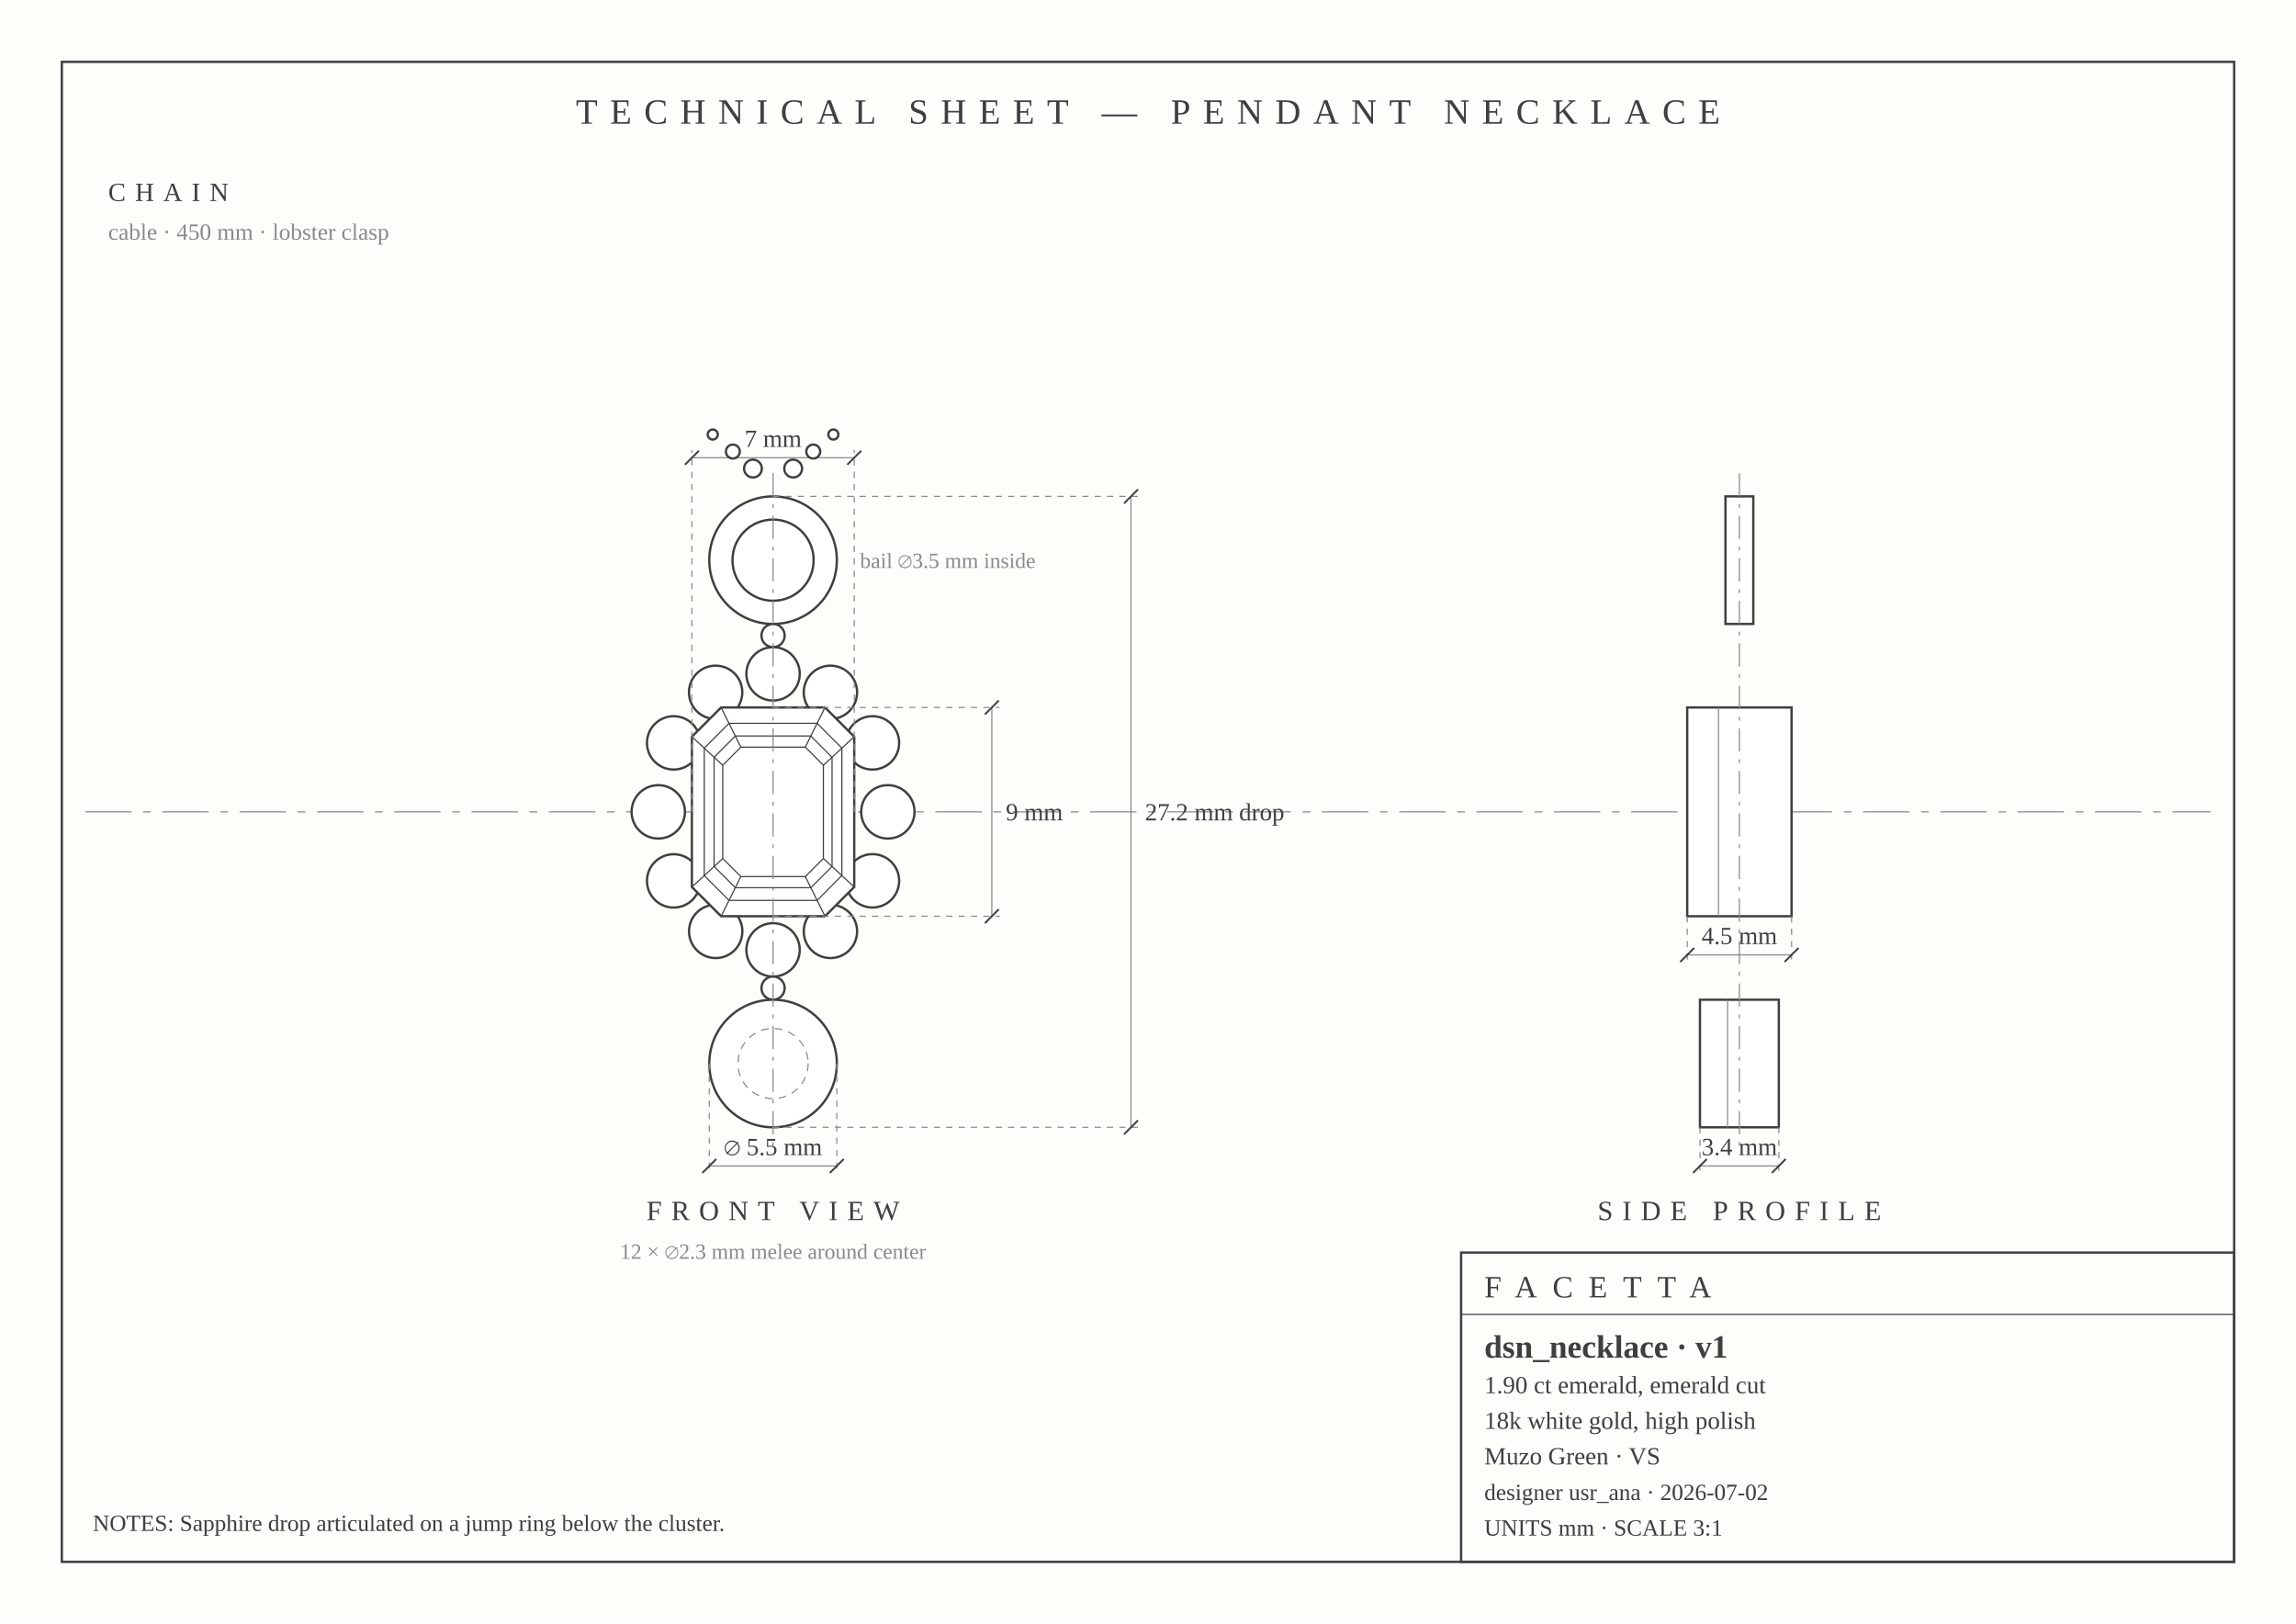
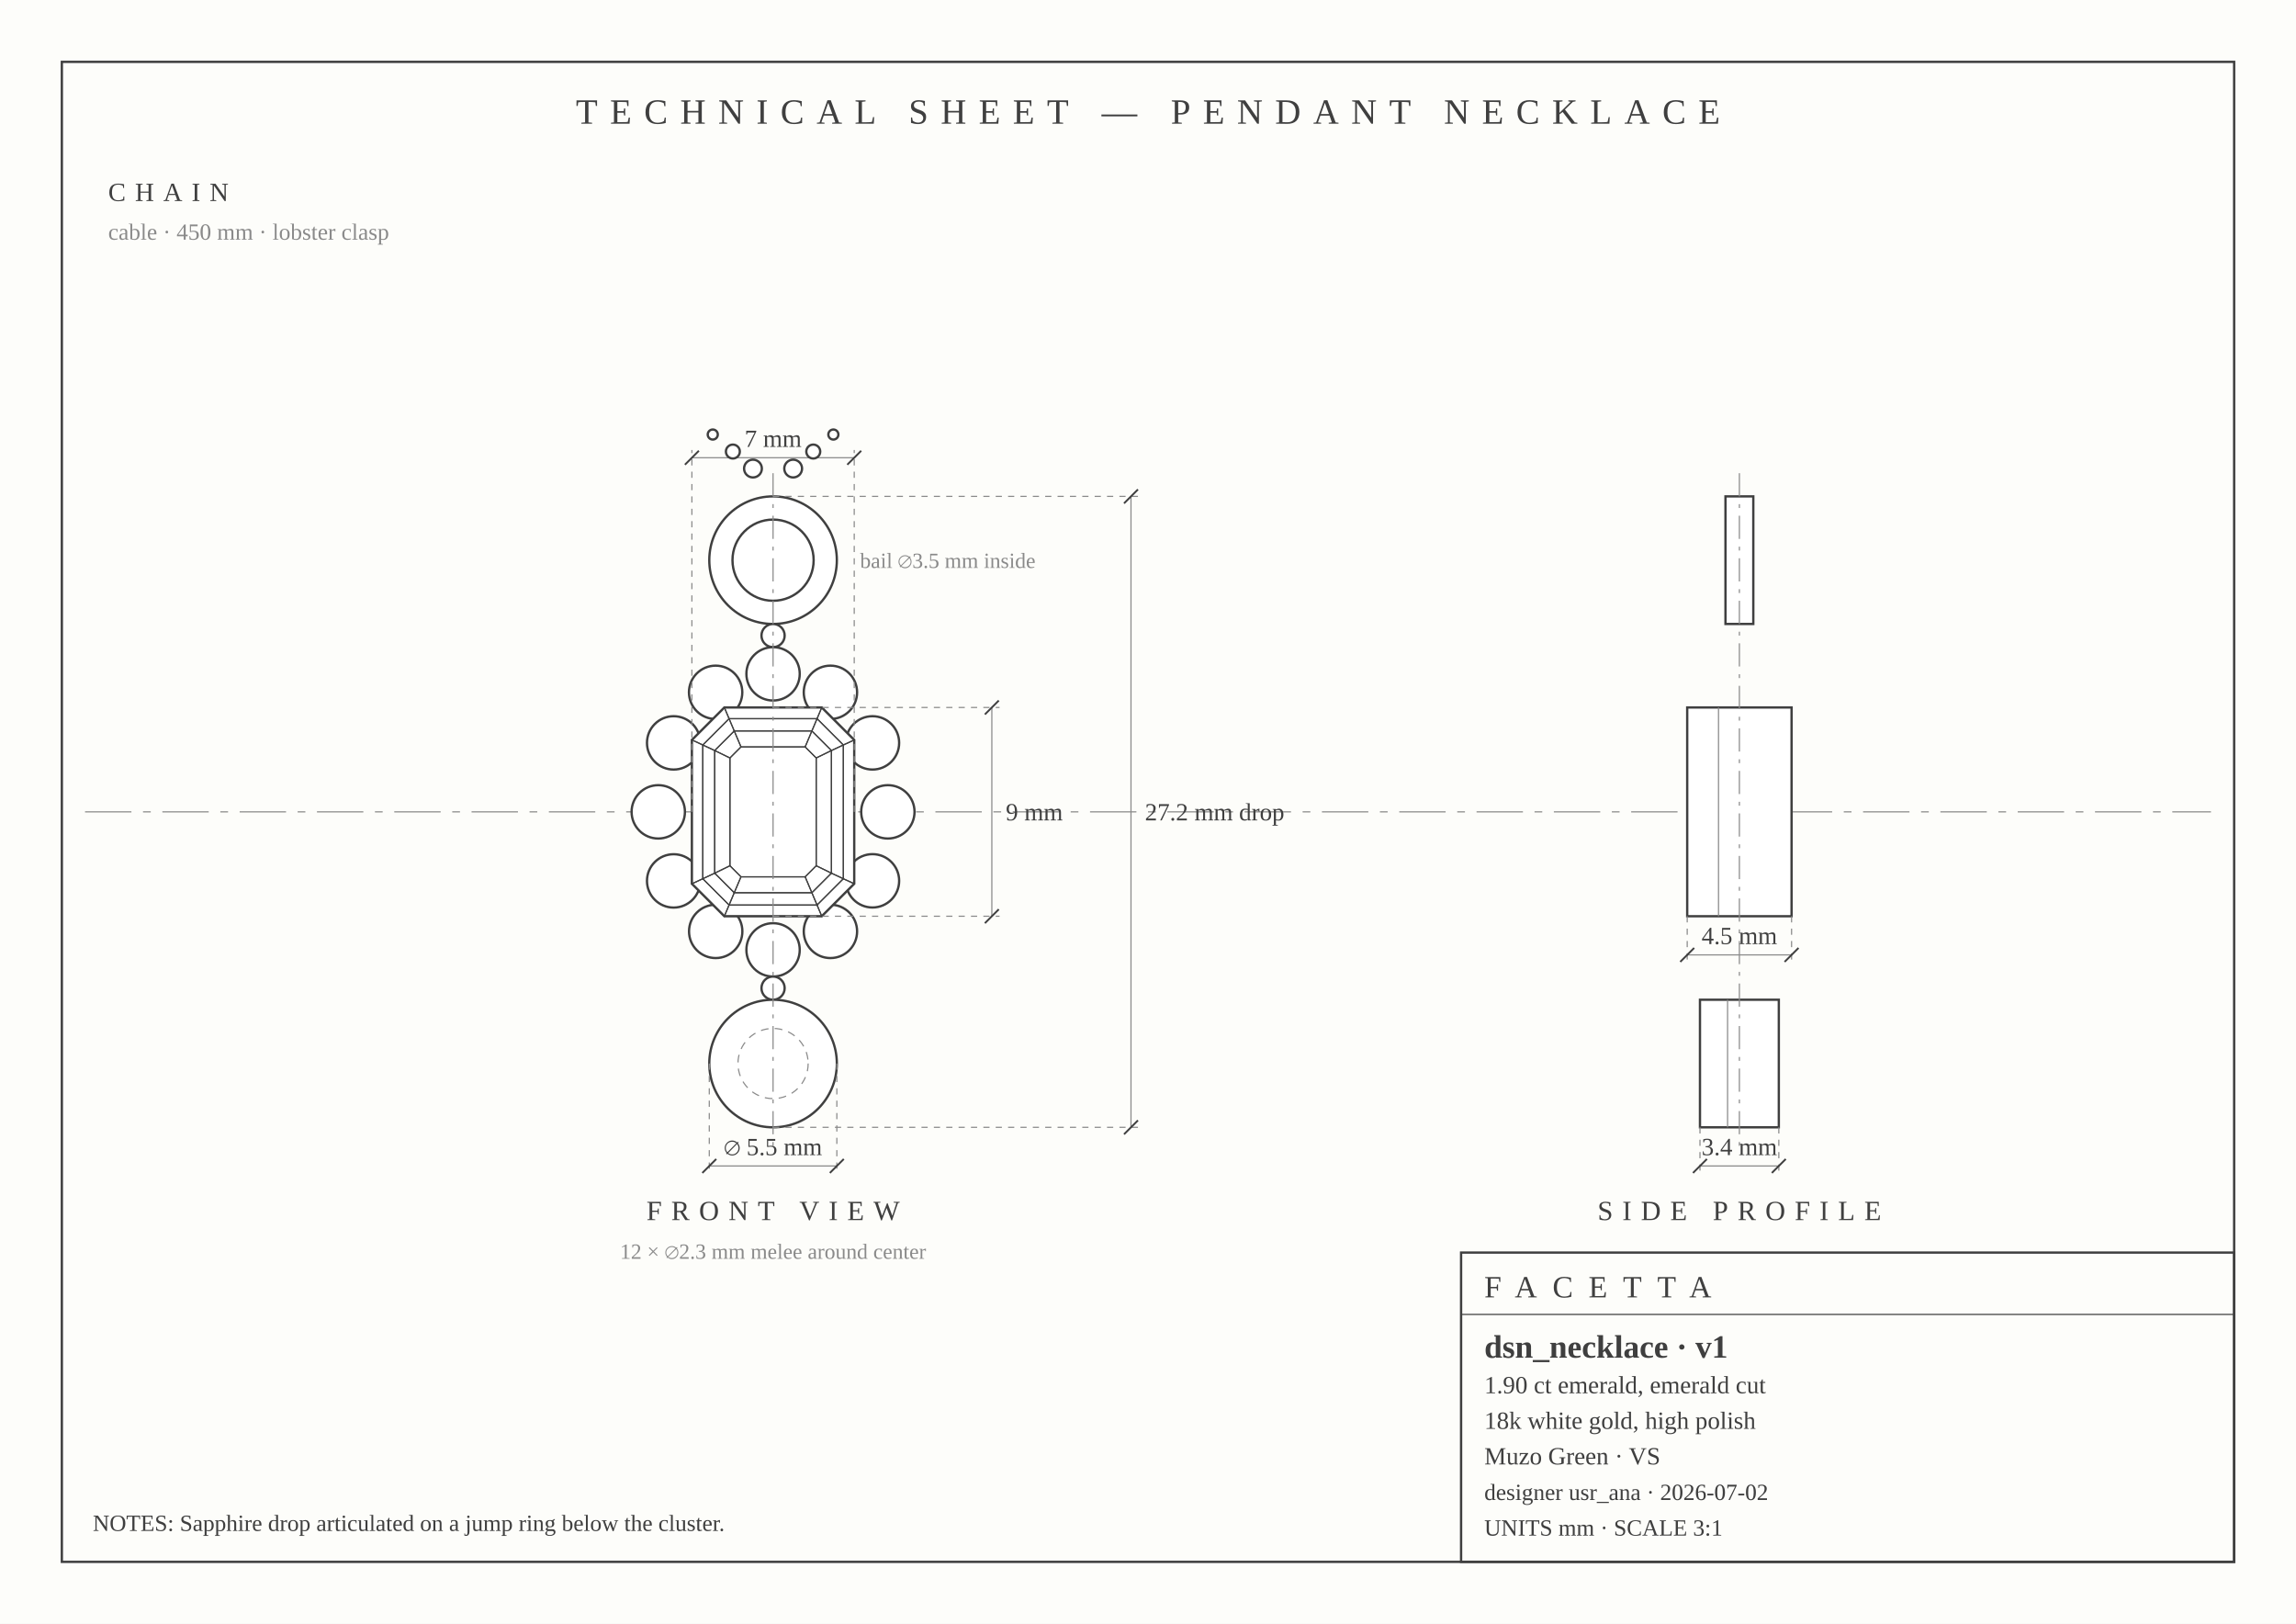
<svg xmlns="http://www.w3.org/2000/svg" viewBox="0 0 297 210" width="297mm" height="210mm" font-family="Georgia, 'Times New Roman', serif">
  <defs>
    <pattern id="hatch" width="1.4" height="1.4" patternTransform="rotate(45)" patternUnits="userSpaceOnUse">
      <line x1="0" y1="0" x2="0" y2="1.4" stroke="#8a8a8a" stroke-width="0.12" />
    </pattern>
  </defs>
  <rect x="0" y="0" width="297" height="210" fill="#fdfdfa" />
  <rect x="8" y="8" width="281" height="194" fill="none" stroke="#3f3f3f" stroke-width="0.3" />
  <text x="148.50" y="16.00" font-family="Georgia, 'Times New Roman', serif" font-size="4.6" fill="#3f3f3f" text-anchor="middle" letter-spacing="1.6">TECHNICAL SHEET — PENDANT NECKLACE</text>
  <line x1="11.00" y1="105.00" x2="286.00" y2="105.00" stroke="#8a8a8a" stroke-width="0.15" stroke-dasharray="6 1.5 1 1.5" />
  <circle cx="100.00" cy="72.45" r="8.25" fill="#ffffff" stroke="#3f3f3f" stroke-width="0.3" />
  <circle cx="100.00" cy="72.45" r="5.25" fill="#ffffff" stroke="#3f3f3f" stroke-width="0.3" />
  <circle cx="100.00" cy="82.20" r="1.50" fill="#ffffff" stroke="#3f3f3f" stroke-width="0.3" />
  <circle cx="100.00" cy="87.15" r="3.45" fill="#ffffff" stroke="#3f3f3f" stroke-width="0.3" />
  <circle cx="107.42" cy="89.54" r="3.45" fill="#ffffff" stroke="#3f3f3f" stroke-width="0.3" />
  <circle cx="112.86" cy="96.08" r="3.45" fill="#ffffff" stroke="#3f3f3f" stroke-width="0.3" />
  <circle cx="114.85" cy="105.00" r="3.45" fill="#ffffff" stroke="#3f3f3f" stroke-width="0.3" />
  <circle cx="112.86" cy="113.92" r="3.45" fill="#ffffff" stroke="#3f3f3f" stroke-width="0.3" />
  <circle cx="107.42" cy="120.46" r="3.45" fill="#ffffff" stroke="#3f3f3f" stroke-width="0.3" />
  <circle cx="100.00" cy="122.85" r="3.45" fill="#ffffff" stroke="#3f3f3f" stroke-width="0.3" />
  <circle cx="92.58" cy="120.46" r="3.45" fill="#ffffff" stroke="#3f3f3f" stroke-width="0.3" />
  <circle cx="87.14" cy="113.93" r="3.45" fill="#ffffff" stroke="#3f3f3f" stroke-width="0.3" />
  <circle cx="85.15" cy="105.00" r="3.45" fill="#ffffff" stroke="#3f3f3f" stroke-width="0.3" />
  <circle cx="87.14" cy="96.08" r="3.45" fill="#ffffff" stroke="#3f3f3f" stroke-width="0.3" />
  <circle cx="92.57" cy="89.54" r="3.45" fill="#ffffff" stroke="#3f3f3f" stroke-width="0.3" />
-   <polygon points="93.28,91.50 106.72,91.50 110.50,95.28 110.50,114.72 106.72,118.50 93.28,118.50 89.50,114.72 89.50,95.28" fill="#ffffff" stroke="#3f3f3f" stroke-width="0.3" />
-   <polygon points="94.30,93.55 105.70,93.55 108.90,96.76 108.90,113.24 105.70,116.45 94.30,116.45 91.10,113.24 91.10,96.76" fill="none" stroke="#3f3f3f" stroke-width="0.15" />
-   <polygon points="95.12,95.19 104.88,95.19 107.63,97.94 107.63,112.06 104.88,114.81 95.12,114.81 92.37,112.06 92.37,97.94" fill="none" stroke="#3f3f3f" stroke-width="0.15" />
-   <polygon points="95.83,96.63 104.17,96.63 106.51,98.97 106.51,111.03 104.17,113.37 95.83,113.37 93.49,111.03 93.49,98.97" fill="none" stroke="#3f3f3f" stroke-width="0.15" />
-   <line x1="93.28" y1="91.50" x2="95.83" y2="96.63" stroke="#3f3f3f" stroke-width="0.15" />
-   <line x1="106.72" y1="91.50" x2="104.17" y2="96.63" stroke="#3f3f3f" stroke-width="0.15" />
-   <line x1="110.50" y1="95.28" x2="106.51" y2="98.97" stroke="#3f3f3f" stroke-width="0.15" />
-   <line x1="110.50" y1="114.72" x2="106.51" y2="111.03" stroke="#3f3f3f" stroke-width="0.15" />
-   <line x1="106.72" y1="118.50" x2="104.17" y2="113.37" stroke="#3f3f3f" stroke-width="0.15" />
-   <line x1="93.28" y1="118.50" x2="95.83" y2="113.37" stroke="#3f3f3f" stroke-width="0.15" />
-   <line x1="89.50" y1="114.72" x2="93.49" y2="111.03" stroke="#3f3f3f" stroke-width="0.15" />
-   <line x1="89.50" y1="95.28" x2="93.49" y2="98.97" stroke="#3f3f3f" stroke-width="0.15" />
+   <polygon points="89.50,95.70 89.50,95.70 93.70,91.50 106.30,91.50 110.50,95.70 110.50,114.30 110.50,114.30 106.30,118.50 93.70,118.50 89.50,114.30" fill="#ffffff" stroke="#3f3f3f" stroke-width="0.3" />
+   <polygon points="106.30,91.50 106.30,91.50 105.69,92.95 94.31,92.95 93.70,91.50 93.70,91.50" fill="none" stroke="#3f3f3f" stroke-width="0.15" />
+   <polygon points="106.30,91.50 110.50,95.70 109.09,96.35 109.09,96.35 105.69,92.95 105.69,92.95" fill="none" stroke="#3f3f3f" stroke-width="0.15" />
+   <polygon points="109.09,96.35 110.50,95.70 110.50,95.70 110.50,114.30 110.50,114.30 109.09,113.65" fill="none" stroke="#3f3f3f" stroke-width="0.15" />
+   <polygon points="110.50,114.30 106.30,118.50 105.69,117.05 105.69,117.05 109.09,113.65 109.09,113.65" fill="none" stroke="#3f3f3f" stroke-width="0.15" />
+   <polygon points="105.69,117.05 106.30,118.50 106.30,118.50 93.70,118.50 93.70,118.50 94.31,117.05" fill="none" stroke="#3f3f3f" stroke-width="0.15" />
+   <polygon points="94.31,117.05 93.70,118.50 89.50,114.30 90.91,113.65 90.91,113.65 94.31,117.05" fill="none" stroke="#3f3f3f" stroke-width="0.15" />
+   <polygon points="90.91,113.65 89.50,114.30 89.50,114.30 89.50,95.70 89.50,95.70 90.91,96.35" fill="none" stroke="#3f3f3f" stroke-width="0.15" />
+   <polygon points="93.70,91.50 94.31,92.95 94.31,92.95 90.91,96.35 90.91,96.35 89.50,95.70" fill="none" stroke="#3f3f3f" stroke-width="0.15" />
+   <polygon points="105.69,92.95 105.69,92.95 105.02,94.54 105.02,94.54 94.98,94.54 94.98,94.54 94.31,92.95 94.31,92.95" fill="none" stroke="#3f3f3f" stroke-width="0.15" />
+   <polygon points="105.69,92.95 109.09,96.35 107.55,97.07 107.55,97.07 105.02,94.54" fill="none" stroke="#3f3f3f" stroke-width="0.15" />
+   <polygon points="109.09,96.35 109.09,96.35 109.09,113.65 109.09,113.65 107.55,112.93 107.55,97.07" fill="none" stroke="#3f3f3f" stroke-width="0.15" />
+   <polygon points="109.09,113.65 105.69,117.05 105.02,115.46 107.55,112.93 107.55,112.93" fill="none" stroke="#3f3f3f" stroke-width="0.15" />
+   <polygon points="105.02,115.46 105.69,117.05 105.69,117.05 94.31,117.05 94.31,117.05 94.98,115.46 94.98,115.46 105.02,115.46" fill="none" stroke="#3f3f3f" stroke-width="0.15" />
+   <polygon points="94.98,115.46 94.31,117.05 90.91,113.65 92.45,112.93 92.45,112.93" fill="none" stroke="#3f3f3f" stroke-width="0.15" />
+   <polygon points="92.45,112.93 90.91,113.65 90.91,113.65 90.91,96.35 90.91,96.35 92.45,97.07" fill="none" stroke="#3f3f3f" stroke-width="0.15" />
+   <polygon points="94.31,92.95 94.98,94.54 92.45,97.07 92.45,97.07 90.91,96.35" fill="none" stroke="#3f3f3f" stroke-width="0.15" />
+   <polygon points="94.98,94.54 105.02,94.54 104.15,96.60 95.85,96.60" fill="none" stroke="#3f3f3f" stroke-width="0.15" />
+   <polygon points="105.02,94.54 105.02,94.54 107.55,97.07 105.58,98.03 104.15,96.60" fill="none" stroke="#3f3f3f" stroke-width="0.15" />
+   <polygon points="107.55,97.07 107.55,97.07 107.55,112.93 107.55,112.93 105.58,111.97 105.58,98.03" fill="none" stroke="#3f3f3f" stroke-width="0.15" />
+   <polygon points="107.55,112.93 105.02,115.46 105.02,115.46 104.15,113.40 105.58,111.97" fill="none" stroke="#3f3f3f" stroke-width="0.15" />
+   <polygon points="104.15,113.40 105.02,115.46 94.98,115.46 95.85,113.40" fill="none" stroke="#3f3f3f" stroke-width="0.15" />
+   <polygon points="95.85,113.40 94.98,115.46 94.98,115.46 92.45,112.93 94.42,111.97" fill="none" stroke="#3f3f3f" stroke-width="0.15" />
+   <polygon points="94.42,111.97 92.45,112.93 92.45,112.93 92.45,97.07 92.45,97.07 94.42,98.03" fill="none" stroke="#3f3f3f" stroke-width="0.15" />
+   <polygon points="94.98,94.54 94.98,94.54 95.85,96.60 94.42,98.03 92.45,97.07" fill="none" stroke="#3f3f3f" stroke-width="0.15" />
+   <polygon points="104.15,96.60 105.58,98.03 105.58,111.97 104.15,113.40 95.85,113.40 94.42,111.97 94.42,98.03 95.85,96.60" fill="none" stroke="#3f3f3f" stroke-width="0.15" />
  <circle cx="100.00" cy="127.80" r="1.50" fill="#ffffff" stroke="#3f3f3f" stroke-width="0.3" />
  <circle cx="100.00" cy="137.55" r="8.25" fill="#ffffff" stroke="#3f3f3f" stroke-width="0.3" />
  <circle cx="100.00" cy="137.55" r="4.54" fill="none" stroke="#8a8a8a" stroke-width="0.15" stroke-dasharray="1 0.8" />
  <line x1="100.00" y1="61.20" x2="100.00" y2="148.80" stroke="#8a8a8a" stroke-width="0.15" stroke-dasharray="3 1 0.5 1" />
  <line x1="89.50" y1="105.00" x2="89.50" y2="58.20" stroke="#8a8a8a" stroke-width="0.15" stroke-dasharray="0.8 0.8" />
  <line x1="110.50" y1="105.00" x2="110.50" y2="58.20" stroke="#8a8a8a" stroke-width="0.15" stroke-dasharray="0.8 0.8" />
  <line x1="89.50" y1="59.20" x2="110.50" y2="59.20" stroke="#8a8a8a" stroke-width="0.15" />
  <line x1="88.60" y1="60.10" x2="90.40" y2="58.30" stroke="#3f3f3f" stroke-width="0.24" />
  <line x1="109.60" y1="60.10" x2="111.40" y2="58.30" stroke="#3f3f3f" stroke-width="0.24" />
  <text x="100.00" y="57.80" font-family="Georgia, 'Times New Roman', serif" font-size="3.2" fill="#3f3f3f" text-anchor="middle">7 mm</text>
  <line x1="100.00" y1="91.50" x2="129.30" y2="91.50" stroke="#8a8a8a" stroke-width="0.15" stroke-dasharray="0.8 0.8" />
  <line x1="100.00" y1="118.50" x2="129.30" y2="118.50" stroke="#8a8a8a" stroke-width="0.15" stroke-dasharray="0.8 0.8" />
  <line x1="128.30" y1="91.50" x2="128.30" y2="118.50" stroke="#8a8a8a" stroke-width="0.15" />
  <line x1="127.40" y1="92.40" x2="129.20" y2="90.60" stroke="#3f3f3f" stroke-width="0.24" />
  <line x1="127.40" y1="119.40" x2="129.20" y2="117.60" stroke="#3f3f3f" stroke-width="0.24" />
  <text x="130.10" y="106.10" font-family="Georgia, 'Times New Roman', serif" font-size="3.2" fill="#3f3f3f" text-anchor="start">9 mm</text>
  <line x1="100.00" y1="64.20" x2="147.30" y2="64.20" stroke="#8a8a8a" stroke-width="0.15" stroke-dasharray="0.8 0.8" />
  <line x1="100.00" y1="145.80" x2="147.30" y2="145.80" stroke="#8a8a8a" stroke-width="0.15" stroke-dasharray="0.8 0.8" />
  <line x1="146.30" y1="64.20" x2="146.30" y2="145.80" stroke="#8a8a8a" stroke-width="0.15" />
  <line x1="145.40" y1="65.10" x2="147.20" y2="63.30" stroke="#3f3f3f" stroke-width="0.24" />
  <line x1="145.40" y1="146.70" x2="147.20" y2="144.90" stroke="#3f3f3f" stroke-width="0.24" />
  <text x="148.10" y="106.10" font-family="Georgia, 'Times New Roman', serif" font-size="3.2" fill="#3f3f3f" text-anchor="start">27.2 mm drop</text>
  <text x="111.25" y="73.45" font-family="Georgia, 'Times New Roman', serif" font-size="2.8" fill="#8a8a8a" text-anchor="start">bail ⌀3.5 mm inside</text>
  <text x="100.00" y="157.80" font-family="Georgia, 'Times New Roman', serif" font-size="3.6" fill="#3f3f3f" text-anchor="middle" letter-spacing="1.2">FRONT VIEW</text>
  <text x="100.00" y="162.80" font-family="Georgia, 'Times New Roman', serif" font-size="2.8" fill="#8a8a8a" text-anchor="middle">12 × ⌀2.3 mm melee around center</text>
  <line x1="91.75" y1="137.55" x2="91.75" y2="151.80" stroke="#8a8a8a" stroke-width="0.15" stroke-dasharray="0.8 0.8" />
  <line x1="108.25" y1="137.55" x2="108.25" y2="151.80" stroke="#8a8a8a" stroke-width="0.15" stroke-dasharray="0.8 0.8" />
  <line x1="91.75" y1="150.80" x2="108.25" y2="150.80" stroke="#8a8a8a" stroke-width="0.15" />
  <line x1="90.85" y1="151.70" x2="92.65" y2="149.90" stroke="#3f3f3f" stroke-width="0.24" />
  <line x1="107.35" y1="151.70" x2="109.15" y2="149.90" stroke="#3f3f3f" stroke-width="0.24" />
  <text x="100.00" y="149.40" font-family="Georgia, 'Times New Roman', serif" font-size="3.2" fill="#3f3f3f" text-anchor="middle">⌀ 5.5 mm</text>
  <rect x="223.20" y="64.20" width="3.60" height="16.50" fill="#ffffff" stroke="#3f3f3f" stroke-width="0.3" />
  <rect x="218.25" y="91.50" width="13.50" height="27.00" fill="#ffffff" stroke="#3f3f3f" stroke-width="0.3" />
  <line x1="222.30" y1="91.50" x2="222.30" y2="118.50" stroke="#8a8a8a" stroke-width="0.15" />
  <line x1="218.25" y1="118.50" x2="218.25" y2="124.50" stroke="#8a8a8a" stroke-width="0.15" stroke-dasharray="0.8 0.8" />
  <line x1="231.75" y1="118.50" x2="231.75" y2="124.50" stroke="#8a8a8a" stroke-width="0.15" stroke-dasharray="0.8 0.8" />
  <line x1="218.25" y1="123.50" x2="231.75" y2="123.50" stroke="#8a8a8a" stroke-width="0.15" />
  <line x1="217.35" y1="124.40" x2="219.15" y2="122.60" stroke="#3f3f3f" stroke-width="0.24" />
  <line x1="230.85" y1="124.40" x2="232.65" y2="122.60" stroke="#3f3f3f" stroke-width="0.24" />
  <text x="225.00" y="122.10" font-family="Georgia, 'Times New Roman', serif" font-size="3.2" fill="#3f3f3f" text-anchor="middle">4.5 mm</text>
  <rect x="219.90" y="129.30" width="10.20" height="16.50" fill="#ffffff" stroke="#3f3f3f" stroke-width="0.3" />
  <line x1="223.47" y1="129.30" x2="223.47" y2="145.80" stroke="#8a8a8a" stroke-width="0.15" />
  <line x1="219.90" y1="145.80" x2="219.90" y2="151.80" stroke="#8a8a8a" stroke-width="0.15" stroke-dasharray="0.8 0.8" />
  <line x1="230.10" y1="145.80" x2="230.10" y2="151.80" stroke="#8a8a8a" stroke-width="0.15" stroke-dasharray="0.8 0.8" />
  <line x1="219.90" y1="150.80" x2="230.10" y2="150.80" stroke="#8a8a8a" stroke-width="0.15" />
  <line x1="219.00" y1="151.70" x2="220.80" y2="149.90" stroke="#3f3f3f" stroke-width="0.24" />
  <line x1="229.20" y1="151.70" x2="231.00" y2="149.90" stroke="#3f3f3f" stroke-width="0.24" />
  <text x="225.00" y="149.40" font-family="Georgia, 'Times New Roman', serif" font-size="3.2" fill="#3f3f3f" text-anchor="middle">3.4 mm</text>
  <line x1="225.00" y1="61.20" x2="225.00" y2="148.80" stroke="#8a8a8a" stroke-width="0.15" stroke-dasharray="3 1 0.5 1" />
  <text x="225.00" y="157.80" font-family="Georgia, 'Times New Roman', serif" font-size="3.6" fill="#3f3f3f" text-anchor="middle" letter-spacing="1.2">SIDE PROFILE</text>
  <circle cx="97.40" cy="60.60" r="1.15" fill="#ffffff" stroke="#3f3f3f" stroke-width="0.3" />
  <circle cx="94.80" cy="58.40" r="0.90" fill="#ffffff" stroke="#3f3f3f" stroke-width="0.3" />
  <circle cx="92.20" cy="56.20" r="0.65" fill="#ffffff" stroke="#3f3f3f" stroke-width="0.3" />
  <circle cx="102.60" cy="60.60" r="1.15" fill="#ffffff" stroke="#3f3f3f" stroke-width="0.3" />
  <circle cx="105.20" cy="58.40" r="0.90" fill="#ffffff" stroke="#3f3f3f" stroke-width="0.3" />
  <circle cx="107.80" cy="56.20" r="0.65" fill="#ffffff" stroke="#3f3f3f" stroke-width="0.3" />
  <text x="14.00" y="26.00" font-family="Georgia, 'Times New Roman', serif" font-size="3.4" fill="#3f3f3f" text-anchor="start" letter-spacing="1.2">CHAIN</text>
  <text x="14.00" y="31.00" font-family="Georgia, 'Times New Roman', serif" font-size="3.0" fill="#8a8a8a" text-anchor="start">cable · 450 mm · lobster clasp</text>
  <rect x="189.00" y="162.00" width="100" height="40" fill="none" stroke="#3f3f3f" stroke-width="0.3" />
  <line x1="189.00" y1="170.00" x2="289.00" y2="170.00" stroke="#3f3f3f" stroke-width="0.15" />
  <text x="192.00" y="167.80" font-family="Georgia, 'Times New Roman', serif" font-size="4.0" fill="#3f3f3f" text-anchor="start" letter-spacing="2.0">FACETTA</text>
  <text x="192.00" y="175.60" font-family="Georgia, 'Times New Roman', serif" font-size="4.2" fill="#3f3f3f" text-anchor="start" font-weight="bold">dsn_necklace  ·  v1</text>
  <text x="192.00" y="180.20" font-family="Georgia, 'Times New Roman', serif" font-size="3.2" fill="#3f3f3f" text-anchor="start">1.90 ct emerald, emerald cut</text>
  <text x="192.00" y="184.80" font-family="Georgia, 'Times New Roman', serif" font-size="3.2" fill="#3f3f3f" text-anchor="start">18k white gold, high polish</text>
  <text x="192.00" y="189.40" font-family="Georgia, 'Times New Roman', serif" font-size="3.2" fill="#3f3f3f" text-anchor="start">Muzo Green  ·  VS</text>
  <text x="192.00" y="194.00" font-family="Georgia, 'Times New Roman', serif" font-size="3.0" fill="#3f3f3f" text-anchor="start">designer usr_ana  ·  2026-07-02</text>
  <text x="192.00" y="198.60" font-family="Georgia, 'Times New Roman', serif" font-size="3.0" fill="#3f3f3f" text-anchor="start">UNITS mm  ·  SCALE 3:1</text>
  <text x="12.00" y="198.00" font-family="Georgia, 'Times New Roman', serif" font-size="3.0" fill="#3f3f3f" text-anchor="start">NOTES: Sapphire drop articulated on a jump ring below the cluster.</text>
</svg>
